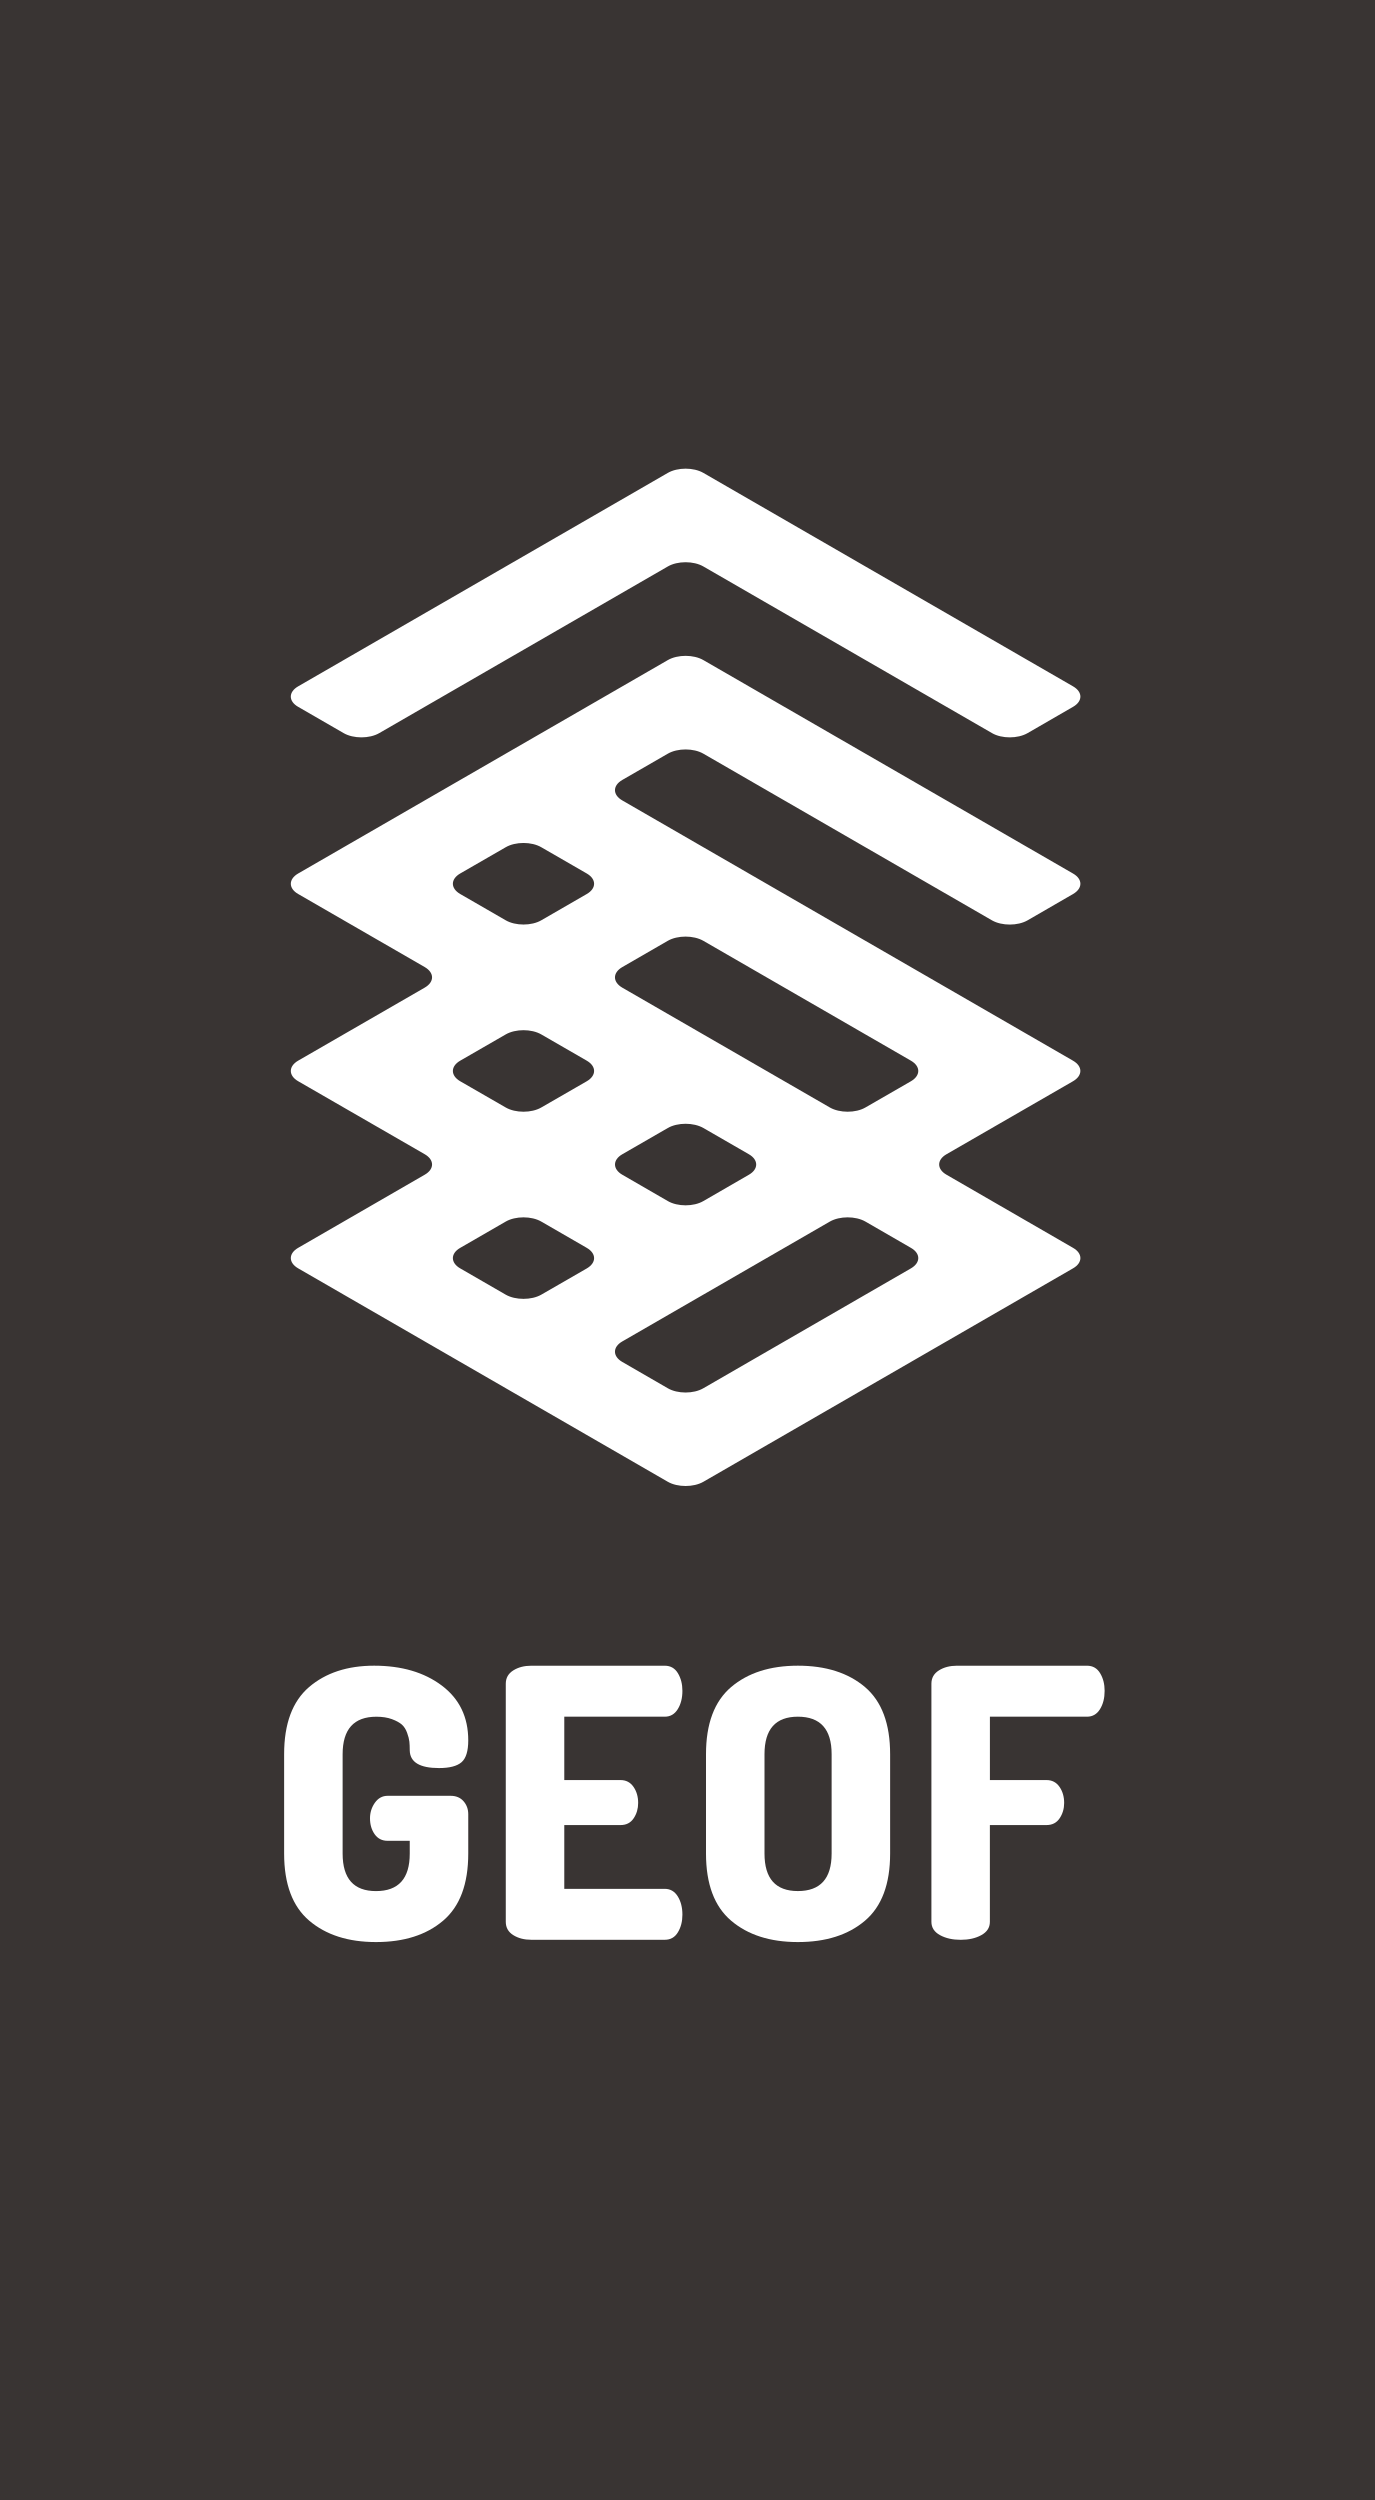
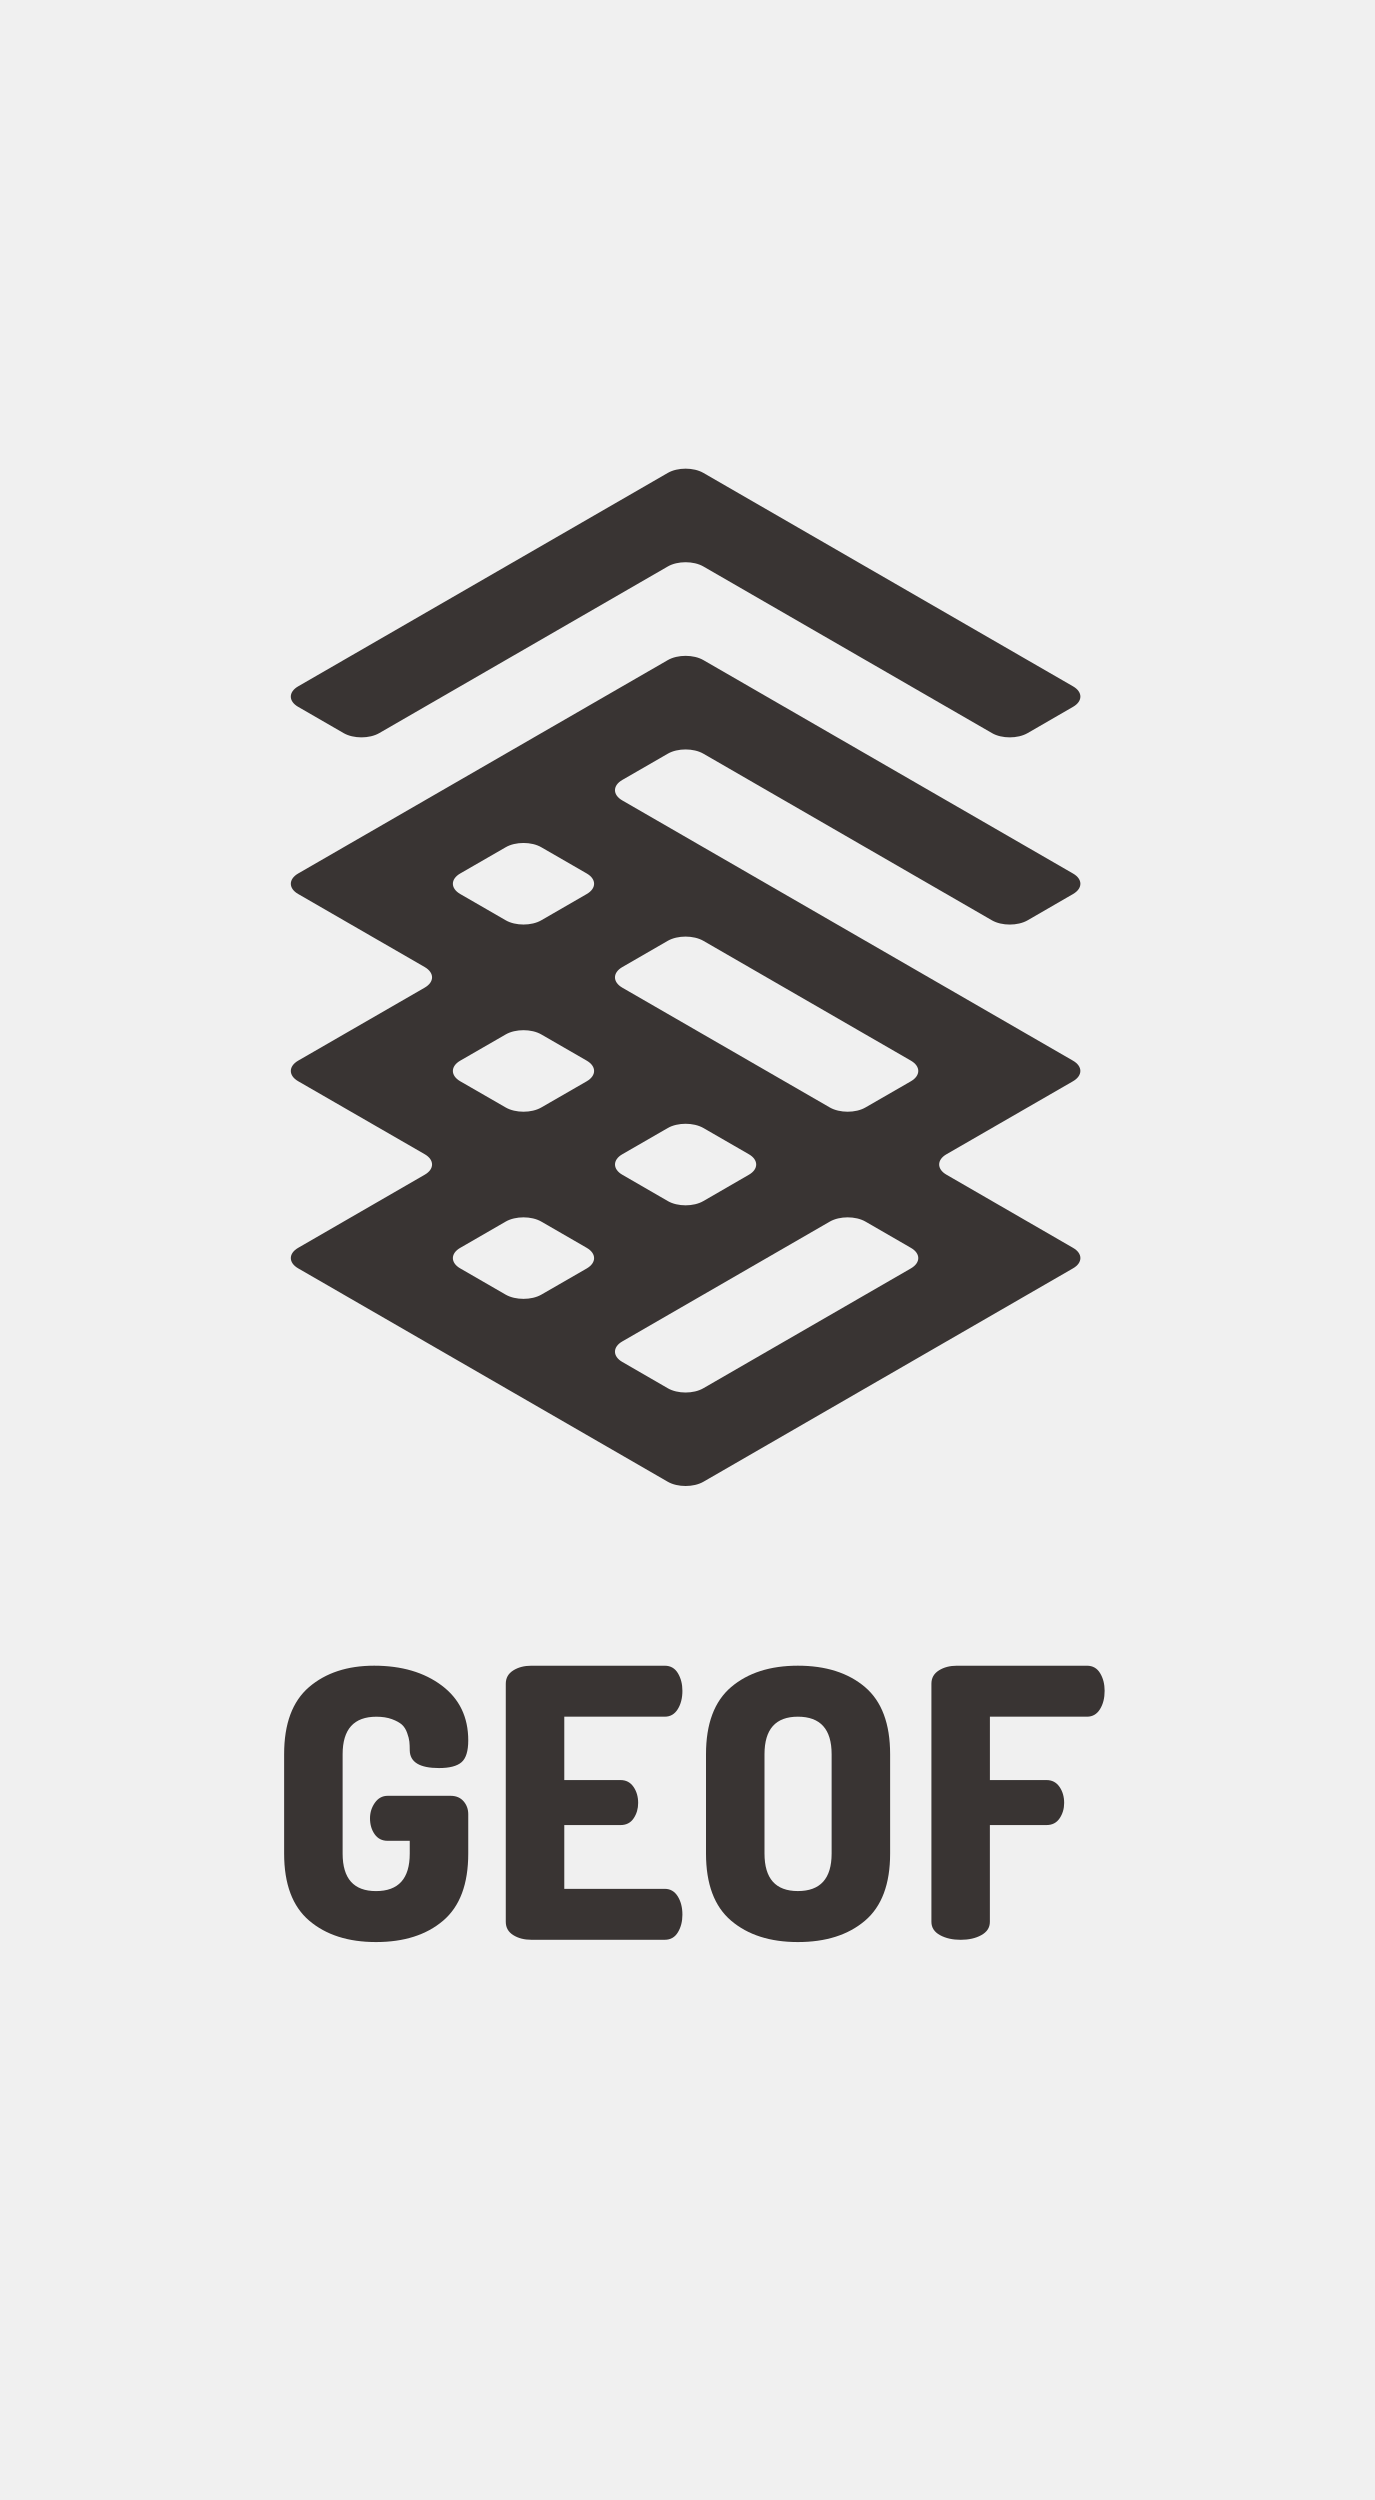
<svg xmlns="http://www.w3.org/2000/svg" version="1.1" viewBox="0 0 44 80" enable-background="new 0 0 44 80" xml:space="preserve">
-   <rect fill="#393433" width="44" height="80" />
  <g>
-     <path fill="#FFFFFF" d="M9.541,22.619l1.456,0.841c0.313,0.181,0.825,0.181,1.138,0   l9.235-5.333c0.313-0.181,0.824-0.181,1.138,0l9.237,5.333   c0.312,0.181,0.822,0.181,1.137,0l1.455-0.841c0.314-0.18,0.314-0.476,0-0.656   l-11.829-6.83c-0.313-0.181-0.824-0.181-1.138,0L9.541,21.963   C9.227,22.144,9.227,22.439,9.541,22.619z M30.287,36.936l4.049-2.336   c0.314-0.182,0.314-0.477,0-0.658l-14.422-8.328c-0.313-0.18-0.313-0.476,0-0.656   l1.456-0.84c0.313-0.181,0.824-0.181,1.138,0l9.235,5.333   c0.314,0.18,0.824,0.18,1.139,0l1.455-0.842c0.314-0.181,0.314-0.476,0-0.656   l-11.829-6.83c-0.313-0.181-0.824-0.181-1.138,0L9.541,27.952   c-0.313,0.181-0.313,0.476,0,0.656l4.05,2.338c0.313,0.182,0.313,0.477,0,0.658   l-4.05,2.337c-0.313,0.182-0.313,0.477,0,0.658l4.05,2.336   c0.313,0.18,0.313,0.477,0,0.656l-4.05,2.34c-0.313,0.18-0.313,0.475,0,0.656   l11.829,6.83c0.313,0.18,0.824,0.18,1.138,0l11.829-6.83   c0.314-0.18,0.314-0.477,0-0.656l-4.049-2.34   C29.975,37.412,29.975,37.115,30.287,36.936z M18.777,40.59l-1.457,0.84   c-0.312,0.178-0.824,0.178-1.136,0l-1.458-0.842c-0.312-0.18-0.312-0.477,0-0.656   l1.458-0.842c0.312-0.18,0.824-0.18,1.136,0l1.457,0.842   C19.089,40.113,19.089,40.408,18.777,40.59z M18.777,34.6l-1.457,0.84   c-0.312,0.18-0.824,0.18-1.136,0l-1.458-0.84   c-0.312-0.182-0.312-0.477,0-0.658l1.458-0.841c0.312-0.18,0.824-0.18,1.136,0   l1.457,0.841C19.089,34.123,19.089,34.418,18.777,34.6z M18.777,28.608   l-1.457,0.842c-0.312,0.18-0.824,0.18-1.136,0l-1.458-0.842   c-0.312-0.181-0.312-0.476,0-0.656l1.458-0.841c0.312-0.181,0.824-0.181,1.136,0   l1.457,0.841C19.089,28.133,19.089,28.428,18.777,28.608z M29.15,40.588   l-6.643,3.836c-0.313,0.182-0.824,0.182-1.138,0l-1.456-0.842   c-0.312-0.18-0.312-0.477,0-0.656l6.643-3.836c0.314-0.18,0.824-0.18,1.137,0   l1.457,0.842C29.463,40.111,29.463,40.406,29.15,40.588z M19.914,36.936   l1.456-0.84c0.313-0.18,0.824-0.18,1.138,0l1.456,0.84   c0.312,0.18,0.312,0.477,0,0.656l-1.456,0.842c-0.313,0.182-0.824,0.182-1.138,0   l-1.456-0.842C19.602,37.412,19.602,37.115,19.914,36.936z M29.15,34.6   l-1.457,0.84c-0.312,0.18-0.822,0.18-1.137,0l-6.643-3.835   c-0.312-0.182-0.312-0.477,0-0.658l1.456-0.841c0.313-0.18,0.824-0.18,1.138,0   l6.643,3.836C29.463,34.123,29.463,34.418,29.15,34.6z" />
+     <path fill="#393433" d="M9.541,22.619l1.456,0.841c0.313,0.181,0.825,0.181,1.138,0   l9.235-5.333c0.313-0.181,0.824-0.181,1.138,0l9.237,5.333   c0.312,0.181,0.822,0.181,1.137,0l1.455-0.841c0.314-0.18,0.314-0.476,0-0.656   l-11.829-6.83c-0.313-0.181-0.824-0.181-1.138,0L9.541,21.963   C9.227,22.144,9.227,22.439,9.541,22.619z M30.287,36.936l4.049-2.336   c0.314-0.182,0.314-0.477,0-0.658l-14.422-8.328c-0.313-0.18-0.313-0.476,0-0.656   l1.456-0.84c0.313-0.181,0.824-0.181,1.138,0l9.235,5.333   c0.314,0.18,0.824,0.18,1.139,0l1.455-0.842c0.314-0.181,0.314-0.476,0-0.656   l-11.829-6.83c-0.313-0.181-0.824-0.181-1.138,0L9.541,27.952   c-0.313,0.181-0.313,0.476,0,0.656l4.05,2.338c0.313,0.182,0.313,0.477,0,0.658   l-4.05,2.337c-0.313,0.182-0.313,0.477,0,0.658l4.05,2.336   c0.313,0.18,0.313,0.477,0,0.656l-4.05,2.34c-0.313,0.18-0.313,0.475,0,0.656   l11.829,6.83c0.313,0.18,0.824,0.18,1.138,0l11.829-6.83   c0.314-0.18,0.314-0.477,0-0.656l-4.049-2.34   C29.975,37.412,29.975,37.115,30.287,36.936z M18.777,40.59l-1.457,0.84   c-0.312,0.178-0.824,0.178-1.136,0l-1.458-0.842c-0.312-0.18-0.312-0.477,0-0.656   l1.458-0.842c0.312-0.18,0.824-0.18,1.136,0l1.457,0.842   C19.089,40.113,19.089,40.408,18.777,40.59z M18.777,34.6l-1.457,0.84   c-0.312,0.18-0.824,0.18-1.136,0l-1.458-0.84   c-0.312-0.182-0.312-0.477,0-0.658l1.458-0.841c0.312-0.18,0.824-0.18,1.136,0   l1.457,0.841C19.089,34.123,19.089,34.418,18.777,34.6z M18.777,28.608   l-1.457,0.842c-0.312,0.18-0.824,0.18-1.136,0l-1.458-0.842   c-0.312-0.181-0.312-0.476,0-0.656l1.458-0.841c0.312-0.181,0.824-0.181,1.136,0   l1.457,0.841C19.089,28.133,19.089,28.428,18.777,28.608z M29.15,40.588   l-6.643,3.836c-0.313,0.182-0.824,0.182-1.138,0l-1.456-0.842   c-0.312-0.18-0.312-0.477,0-0.656l6.643-3.836c0.314-0.18,0.824-0.18,1.137,0   l1.457,0.842C29.463,40.111,29.463,40.406,29.15,40.588z M19.914,36.936   l1.456-0.84c0.313-0.18,0.824-0.18,1.138,0l1.456,0.84   c0.312,0.18,0.312,0.477,0,0.656l-1.456,0.842c-0.313,0.182-0.824,0.182-1.138,0   l-1.456-0.842C19.602,37.412,19.602,37.115,19.914,36.936z M29.15,34.6   l-1.457,0.84c-0.312,0.18-0.822,0.18-1.137,0l-6.643-3.835   c-0.312-0.182-0.312-0.477,0-0.658l1.456-0.841c0.313-0.18,0.824-0.18,1.138,0   l6.643,3.836C29.463,34.123,29.463,34.418,29.15,34.6z" />
    <g>
-       <path fill="#FFFFFF" d="M9.092,59.314v-3.18c0-0.977,0.266-1.691,0.798-2.148    c0.532-0.455,1.226-0.684,2.082-0.684c0.88,0,1.602,0.212,2.166,0.636    c0.564,0.425,0.846,1.009,0.846,1.753c0,0.344-0.072,0.577-0.216,0.701    s-0.384,0.186-0.72,0.186c-0.616,0-0.928-0.188-0.936-0.563    c0-0.112-0.004-0.206-0.012-0.282c-0.008-0.076-0.032-0.17-0.072-0.281    c-0.04-0.112-0.096-0.2-0.168-0.265c-0.072-0.063-0.178-0.122-0.318-0.174    s-0.306-0.078-0.498-0.078c-0.72,0-1.08,0.4-1.08,1.2v3.18    c0,0.801,0.356,1.2,1.068,1.2c0.72,0,1.08-0.399,1.08-1.2V58.906h-0.708    c-0.176,0-0.314-0.069-0.414-0.209c-0.1-0.141-0.15-0.311-0.15-0.511    c0-0.184,0.052-0.35,0.156-0.498c0.104-0.147,0.24-0.222,0.408-0.222h2.016    c0.176,0,0.314,0.059,0.414,0.174c0.1,0.116,0.15,0.254,0.15,0.414v1.26    c0,0.977-0.268,1.692-0.804,2.148c-0.536,0.456-1.252,0.684-2.148,0.684    c-0.888,0-1.6-0.228-2.136-0.684S9.092,60.291,9.092,59.314z" />
-       <path fill="#FFFFFF" d="M16.185,61.498v-7.619c0-0.184,0.08-0.326,0.24-0.426    c0.16-0.101,0.352-0.15,0.576-0.15h4.272c0.184,0,0.324,0.08,0.42,0.24    c0.096,0.16,0.144,0.348,0.144,0.564c0,0.231-0.05,0.428-0.15,0.588    s-0.238,0.239-0.414,0.239h-3.216v2.028h1.8c0.176,0,0.314,0.072,0.414,0.216    s0.15,0.315,0.15,0.517c0,0.184-0.048,0.348-0.144,0.491    c-0.096,0.144-0.236,0.216-0.42,0.216h-1.8v2.041h3.216    c0.176,0,0.314,0.08,0.414,0.239c0.1,0.16,0.15,0.356,0.15,0.588    c0,0.216-0.048,0.404-0.144,0.563c-0.096,0.16-0.236,0.24-0.42,0.24h-4.272    c-0.224,0-0.416-0.049-0.576-0.149C16.265,61.824,16.185,61.683,16.185,61.498z" />
-       <path fill="#FFFFFF" d="M22.592,59.314v-3.18c0-0.977,0.268-1.691,0.804-2.148    c0.536-0.455,1.248-0.684,2.136-0.684c0.895,0,1.612,0.229,2.148,0.684    c0.536,0.457,0.804,1.172,0.804,2.148v3.18c0,0.977-0.268,1.692-0.804,2.148    s-1.253,0.684-2.148,0.684c-0.888,0-1.6-0.228-2.136-0.684    S22.592,60.291,22.592,59.314z M24.464,59.314c0,0.801,0.356,1.2,1.068,1.2    c0.719,0,1.08-0.399,1.08-1.2v-3.18c0-0.8-0.36-1.2-1.08-1.2    c-0.712,0-1.068,0.4-1.068,1.2V59.314z" />
-       <path fill="#FFFFFF" d="M29.805,61.498v-7.619c0-0.184,0.08-0.326,0.24-0.426    c0.159-0.101,0.352-0.15,0.575-0.15h4.164c0.185,0,0.324,0.08,0.42,0.24    c0.097,0.16,0.144,0.348,0.144,0.564c0,0.231-0.049,0.428-0.149,0.588    s-0.238,0.239-0.414,0.239h-3.108v2.028h1.812c0.176,0,0.314,0.072,0.414,0.216    s0.15,0.315,0.15,0.517c0,0.184-0.049,0.348-0.145,0.491    s-0.236,0.216-0.42,0.216h-1.812v3.096c0,0.185-0.092,0.326-0.275,0.427    s-0.404,0.149-0.66,0.149s-0.477-0.049-0.66-0.149    S29.805,61.683,29.805,61.498z" />
+       <path fill="#393433" d="M9.092,59.314v-3.18c0-0.977,0.266-1.691,0.798-2.148    c0.532-0.455,1.226-0.684,2.082-0.684c0.88,0,1.602,0.212,2.166,0.636    c0.564,0.425,0.846,1.009,0.846,1.753c0,0.344-0.072,0.577-0.216,0.701    s-0.384,0.186-0.72,0.186c-0.616,0-0.928-0.188-0.936-0.563    c0-0.112-0.004-0.206-0.012-0.282c-0.008-0.076-0.032-0.17-0.072-0.281    c-0.04-0.112-0.096-0.2-0.168-0.265c-0.072-0.063-0.178-0.122-0.318-0.174    s-0.306-0.078-0.498-0.078c-0.72,0-1.08,0.4-1.08,1.2v3.18    c0,0.801,0.356,1.2,1.068,1.2c0.72,0,1.08-0.399,1.08-1.2V58.906h-0.708    c-0.176,0-0.314-0.069-0.414-0.209c-0.1-0.141-0.15-0.311-0.15-0.511    c0-0.184,0.052-0.35,0.156-0.498c0.104-0.147,0.24-0.222,0.408-0.222h2.016    c0.176,0,0.314,0.059,0.414,0.174c0.1,0.116,0.15,0.254,0.15,0.414v1.26    c0,0.977-0.268,1.692-0.804,2.148c-0.536,0.456-1.252,0.684-2.148,0.684    c-0.888,0-1.6-0.228-2.136-0.684S9.092,60.291,9.092,59.314z" />
+       <path fill="#393433" d="M16.185,61.498v-7.619c0-0.184,0.08-0.326,0.24-0.426    c0.16-0.101,0.352-0.15,0.576-0.15h4.272c0.184,0,0.324,0.08,0.42,0.24    c0.096,0.16,0.144,0.348,0.144,0.564c0,0.231-0.05,0.428-0.15,0.588    s-0.238,0.239-0.414,0.239h-3.216v2.028h1.8c0.176,0,0.314,0.072,0.414,0.216    s0.15,0.315,0.15,0.517c0,0.184-0.048,0.348-0.144,0.491    c-0.096,0.144-0.236,0.216-0.42,0.216h-1.8v2.041h3.216    c0.176,0,0.314,0.08,0.414,0.239c0.1,0.16,0.15,0.356,0.15,0.588    c0,0.216-0.048,0.404-0.144,0.563c-0.096,0.16-0.236,0.24-0.42,0.24h-4.272    c-0.224,0-0.416-0.049-0.576-0.149C16.265,61.824,16.185,61.683,16.185,61.498z" />
+       <path fill="#393433" d="M22.592,59.314v-3.18c0-0.977,0.268-1.691,0.804-2.148    c0.536-0.455,1.248-0.684,2.136-0.684c0.895,0,1.612,0.229,2.148,0.684    c0.536,0.457,0.804,1.172,0.804,2.148v3.18c0,0.977-0.268,1.692-0.804,2.148    s-1.253,0.684-2.148,0.684c-0.888,0-1.6-0.228-2.136-0.684    S22.592,60.291,22.592,59.314z M24.464,59.314c0,0.801,0.356,1.2,1.068,1.2    c0.719,0,1.08-0.399,1.08-1.2v-3.18c0-0.8-0.36-1.2-1.08-1.2    c-0.712,0-1.068,0.4-1.068,1.2V59.314z" />
+       <path fill="#393433" d="M29.805,61.498v-7.619c0-0.184,0.08-0.326,0.24-0.426    c0.159-0.101,0.352-0.15,0.575-0.15h4.164c0.185,0,0.324,0.08,0.42,0.24    c0.097,0.16,0.144,0.348,0.144,0.564c0,0.231-0.049,0.428-0.149,0.588    s-0.238,0.239-0.414,0.239h-3.108v2.028h1.812c0.176,0,0.314,0.072,0.414,0.216    s0.15,0.315,0.15,0.517c0,0.184-0.049,0.348-0.145,0.491    s-0.236,0.216-0.42,0.216h-1.812v3.096c0,0.185-0.092,0.326-0.275,0.427    s-0.404,0.149-0.66,0.149s-0.477-0.049-0.66-0.149    S29.805,61.683,29.805,61.498z" />
    </g>
  </g>
</svg>
